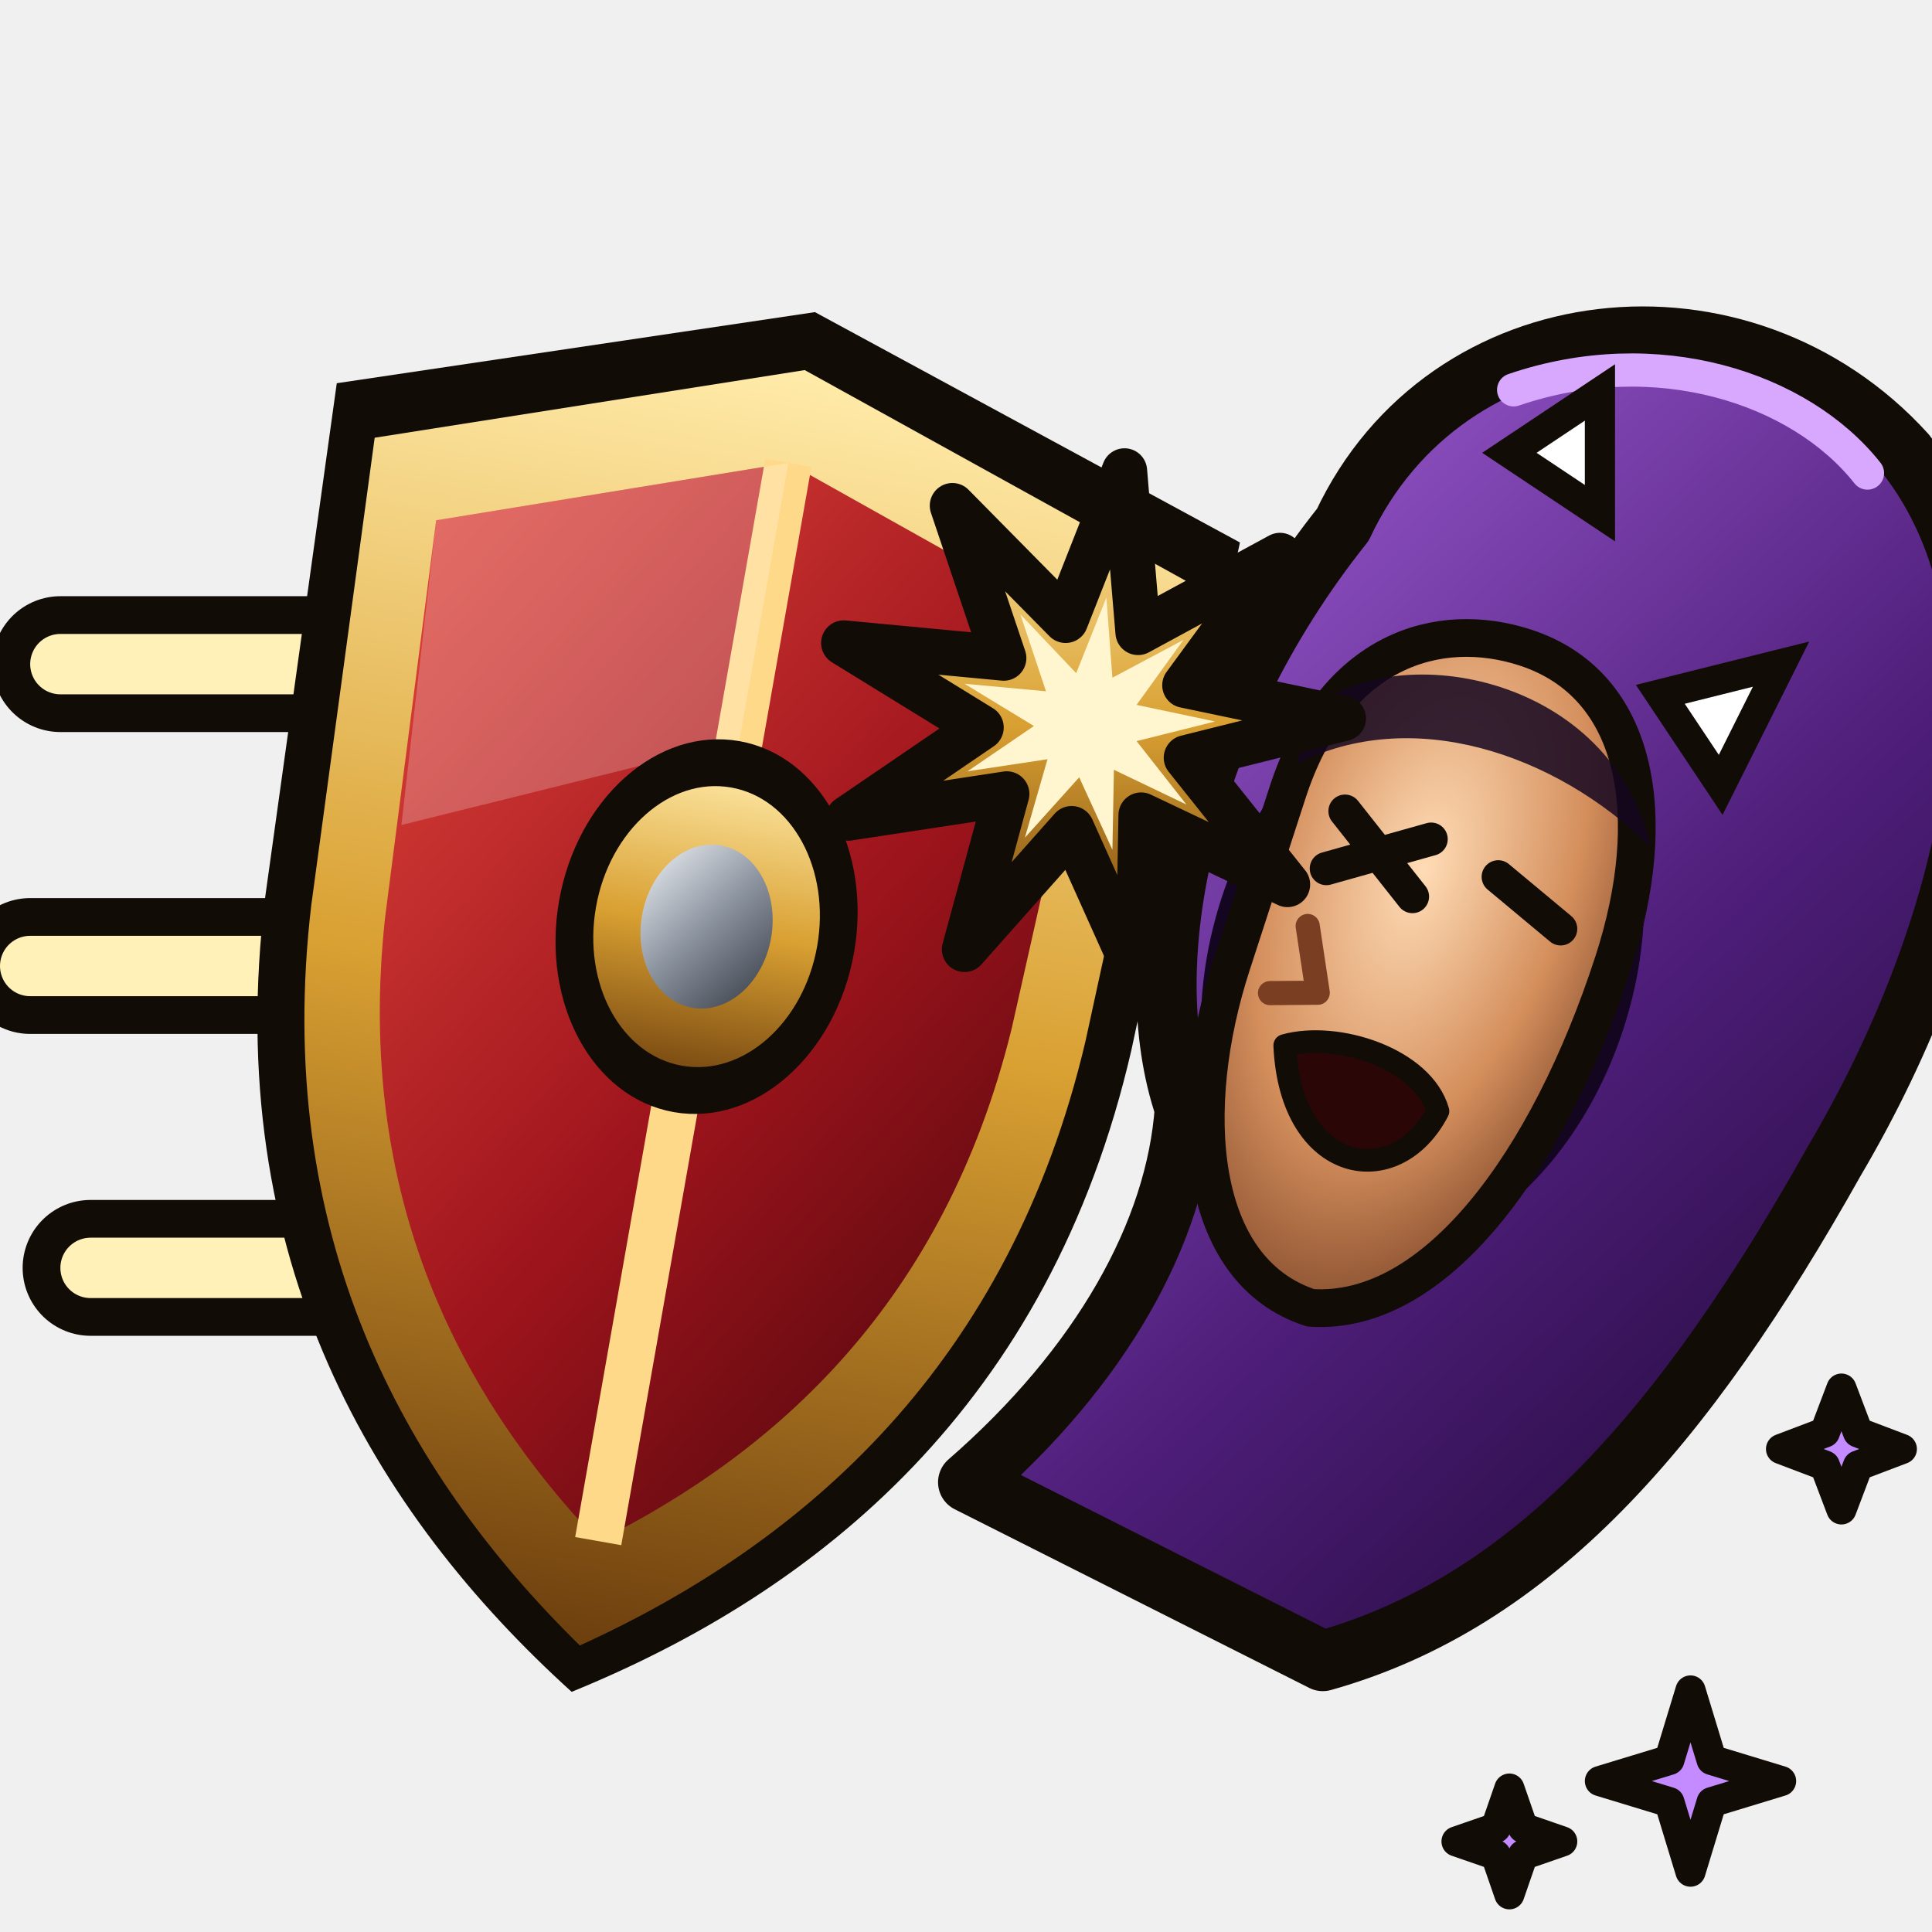
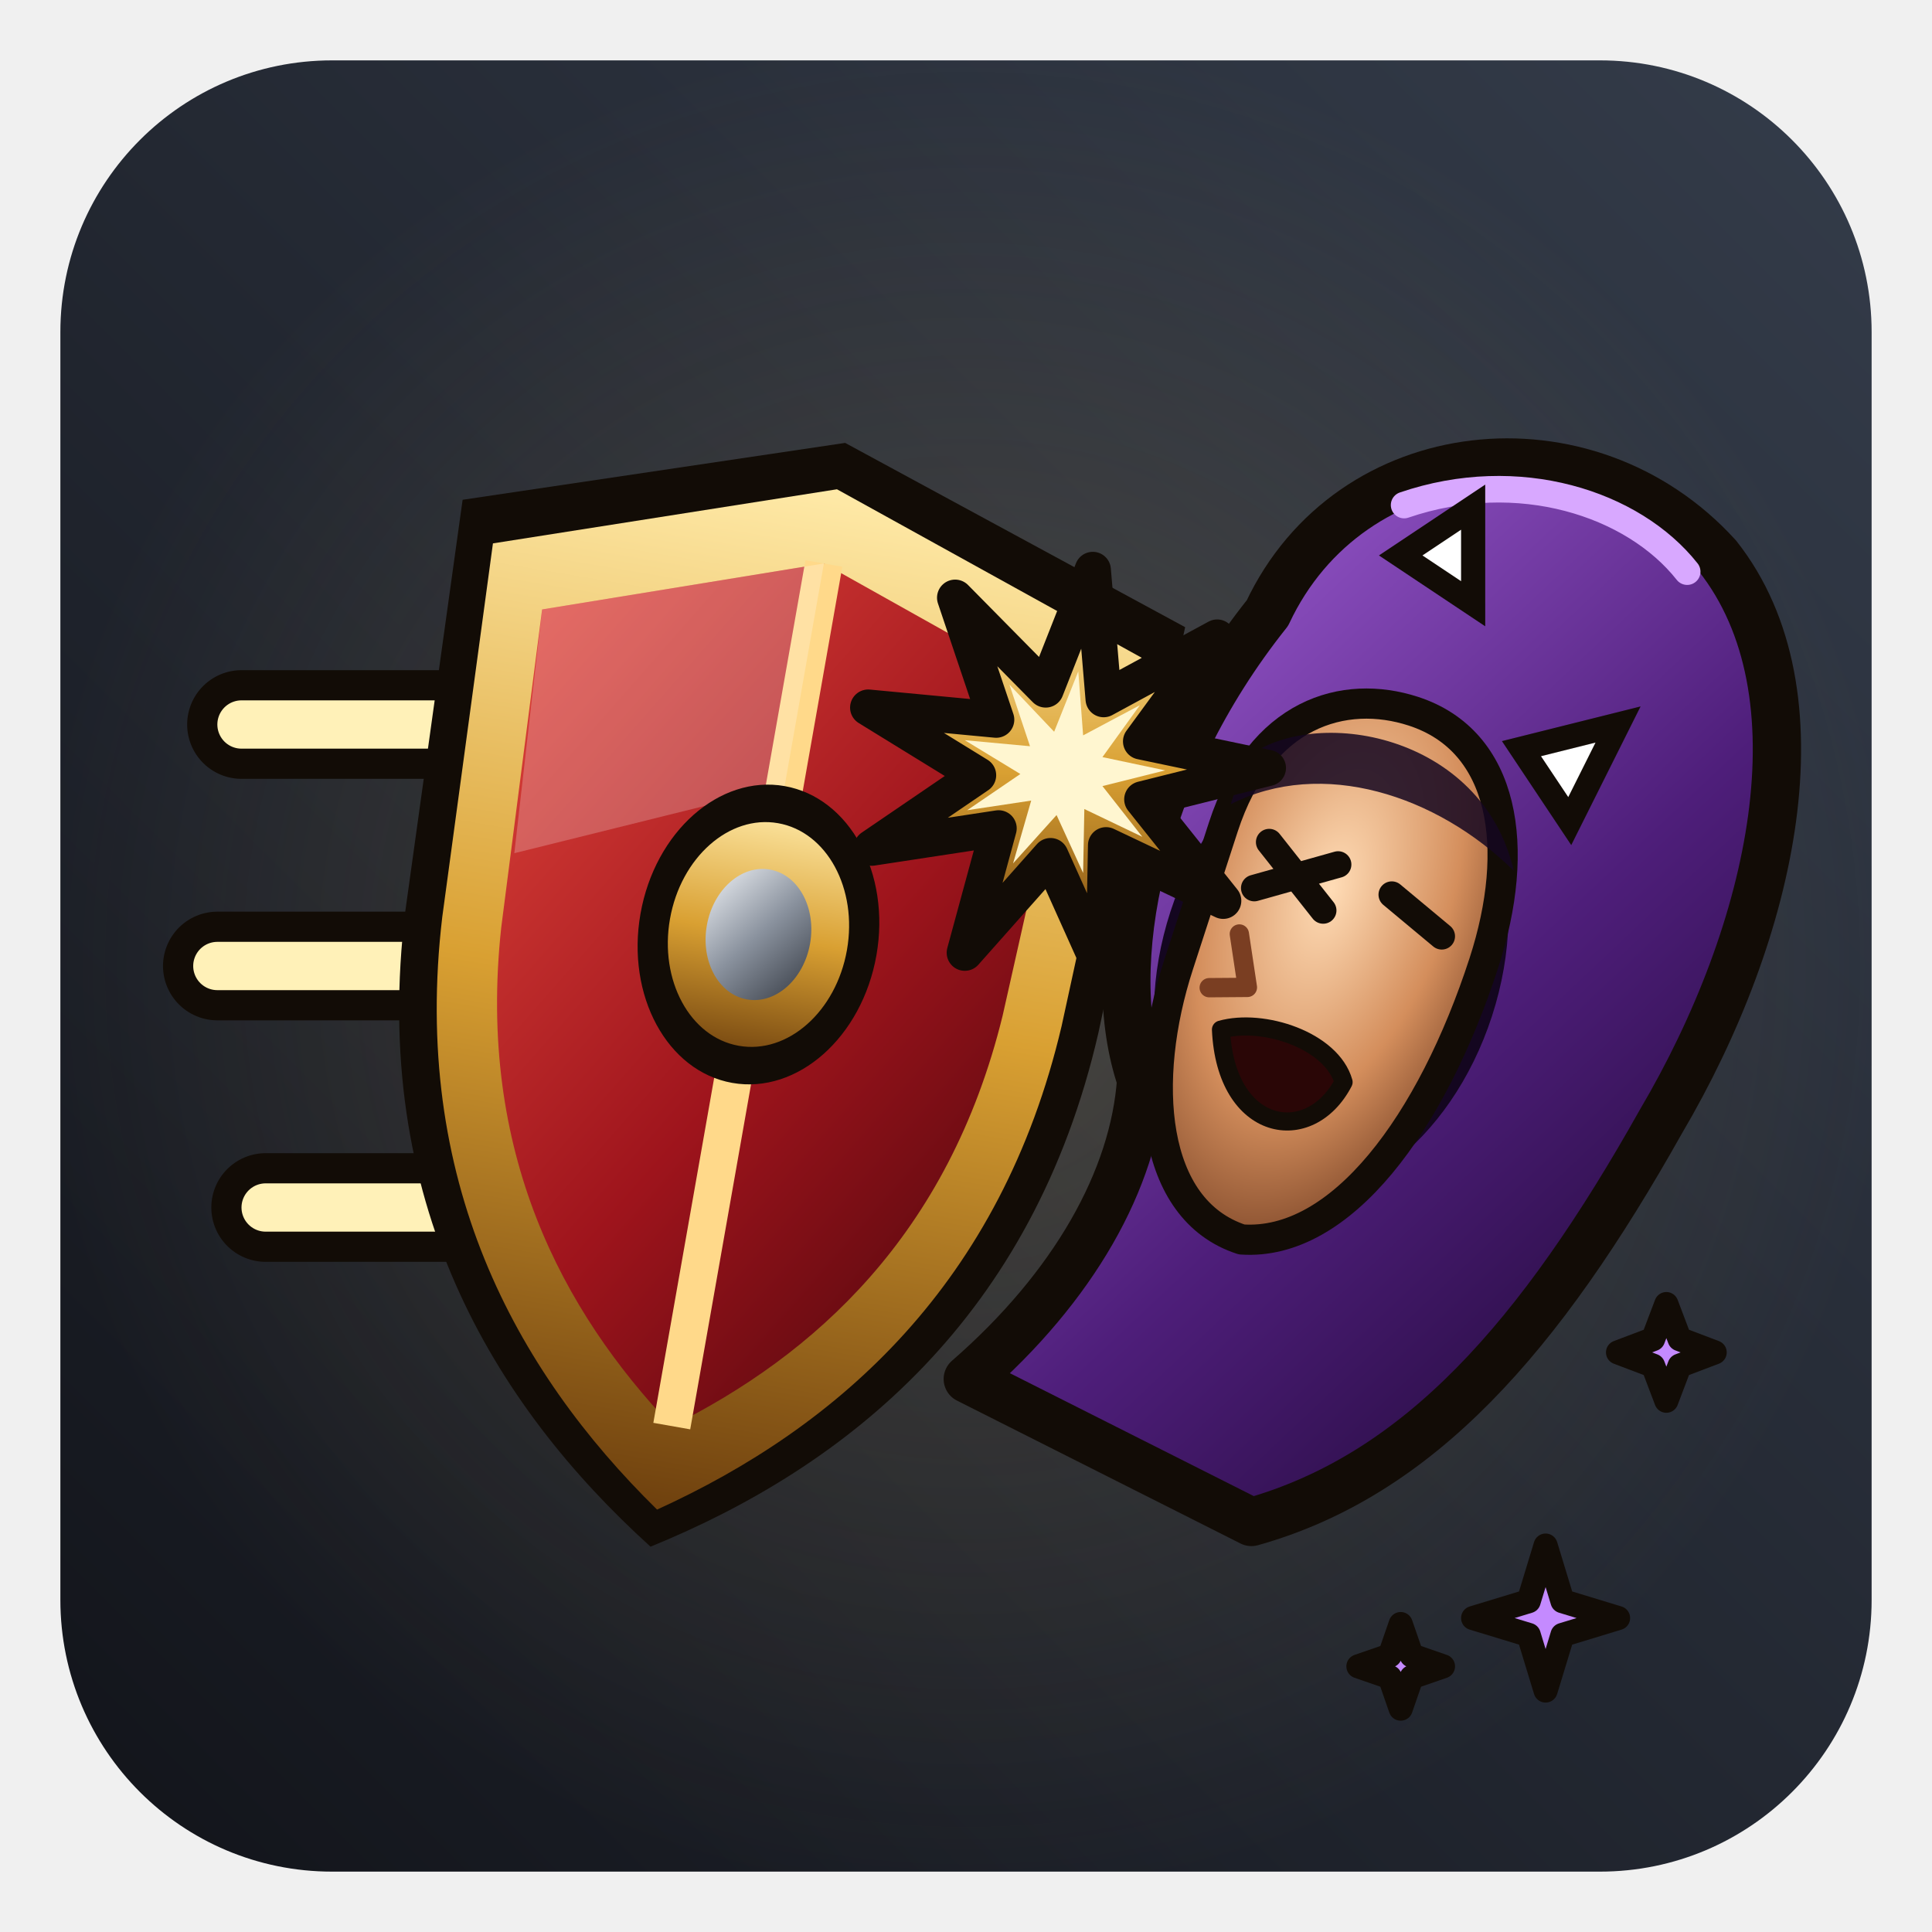
<svg xmlns="http://www.w3.org/2000/svg" viewBox="0 0 128 128" width="128" height="128">
  <defs>
-     <linearGradient id="st" x1="0" y1="0" x2="1" y2="0">
-       <stop offset="0" stop-color="#f2f5f8" />
-       <stop offset=".5" stop-color="#a7afba" />
-       <stop offset=".52" stop-color="#5d6570" />
-       <stop offset="1" stop-color="#2f343c" />
+     <linearGradient id="wf_panel" gradientUnits="userSpaceOnUse" x1="4" y1="124" x2="124" y2="4">
+       <stop offset="0" stop-color="rgb(18,20,26)" />
+       <stop offset="1" stop-color="rgb(52,60,74)" />
    </linearGradient>
-     <linearGradient id="sd" x1="0" y1="0" x2="1" y2="1">
-       <stop offset="0" stop-color="#eef1f5" />
-       <stop offset=".5" stop-color="#8a929e" />
-       <stop offset="1" stop-color="#363b44" />
-     </linearGradient>
-     <linearGradient id="go" x1="0" y1="0" x2="0" y2="1">
-       <stop offset="0" stop-color="#ffeaa8" />
-       <stop offset=".5" stop-color="#d9a032" />
-       <stop offset="1" stop-color="#6e400e" />
-     </linearGradient>
-     <linearGradient id="rd" x1="0" y1="0" x2="1" y2="1">
-       <stop offset="0" stop-color="#e2463c" />
-       <stop offset=".55" stop-color="#9e141c" />
-       <stop offset="1" stop-color="#4a060c" />
-     </linearGradient>
-     <radialGradient id="gw" cx=".5" cy=".5" r=".5">
-       <stop offset="0" stop-color="#ffd76a" stop-opacity=".9" />
-       <stop offset="1" stop-color="#ffb030" stop-opacity="0" />
+     <radialGradient id="wf_glow" gradientUnits="userSpaceOnUse" cx="64" cy="64" r="62">
+       <stop offset="0" stop-color="rgb(200,170,110)" stop-opacity="0.22" />
+       <stop offset="1" stop-color="rgb(200,170,110)" stop-opacity="0" />
    </radialGradient>
-     <radialGradient id="sk" cx=".42" cy=".35" r=".75">
-       <stop offset="0" stop-color="#ffdcb6" />
-       <stop offset=".55" stop-color="#d48e5c" />
-       <stop offset="1" stop-color="#6e3a20" />
-     </radialGradient>
-     <linearGradient id="hd" x1="0" y1="0" x2="1" y2="1">
-       <stop offset="0" stop-color="#9a5ad0" />
-       <stop offset=".55" stop-color="#4e1e7a" />
-       <stop offset="1" stop-color="#1e0834" />
-     </linearGradient>
+     <clipPath id="wf_clip">
+       <rect x="4" y="4" width="120" height="120" rx="18" />
+     </clipPath>
  </defs>
-   <g transform="rotate(18 100 72)">
-     <path d="M78 40C80 24 98 16 112 24C124 32 126 52 122 70C118 90 112 104 100 112L74 108C80 98 82 88 80 80C74 72 72 56 78 40Z" fill="url(#hd)" stroke="#120c06" stroke-width="4" stroke-linejoin="round" />
-     <ellipse cx="92" cy="66" rx="14" ry="20" fill="#140620" />
-     <path d="M80 58C80 48 86 44 92 44C100 44 104 52 104 62C104 76 100 88 92 90C84 90 80 80 80 70Z" fill="url(#sk)" stroke="#120c06" stroke-width="2.5" stroke-linejoin="round" />
-     <path d="M80 52C84 46 98 44 104 54C96 50 86 50 80 56Z" fill="#140620" opacity=".85" />
-     <path d="M84 58L90 62M90 58L84 62" stroke="#120c06" stroke-width="2.2" stroke-linecap="round" />
-     <path d="M95 59L100 61" stroke="#120c06" stroke-width="2.2" stroke-linecap="round" />
-     <path d="M85 74C88 72 94 72 96 75C95 81 88 82 85 74Z" fill="#2a0606" stroke="#120c06" stroke-width="1.5" stroke-linejoin="round" />
-     <path d="M84 66L86 70L83 71" fill="none" stroke="#7a3e22" stroke-width="1.6" stroke-linecap="round" stroke-linejoin="round" />
-     <path d="M86 28C94 22 104 22 110 26" fill="none" stroke="#d8a8ff" stroke-width="2.2" stroke-linecap="round" stroke-linejoin="round" />
-   </g>
-   <g fill="#c48aff" stroke="#120c06" stroke-width="2" stroke-linejoin="round">
-     <path d="M112 112L113.4 116.6L118 118L113.4 119.4L112 124L110.6 119.4L106 118L110.6 116.6Z" />
-     <path d="M122 92L123.1 94.9L126 96L123.1 97.1L122 100L120.9 97.1L118 96L120.9 94.9Z" />
-     <path d="M100 118.5L100.9 121.1L103.5 122L100.9 122.9L100 125.5L99.1 122.9L96.5 122L99.1 121.1Z" />
-   </g>
-   <path d="M4 44H22M2 64H18M6 84H22" fill="none" stroke="#120c06" stroke-width="9" stroke-linecap="round" stroke-linejoin="round" />
-   <path d="M4 44H22M2 64H18M6 84H22" fill="none" stroke="#fff1b8" stroke-width="4" stroke-linecap="round" stroke-linejoin="round" />
-   <g transform="translate(46 66) rotate(10) scale(.62 .78) translate(-64 -64)">
-     <path d="M64 5L113 18L111 62C109 93 88 112 64 124C40 112 19 93 17 62L15 18Z" fill="#120c06" />
-     <path d="M64 10L108 22L106 62C104 90 86 108 64 120C42 108 24 90 22 62L20 22Z" fill="url(#go)" />
-     <path d="M64 18L100 28L98 62C96 86 81 101 64 111C47 101 32 86 30 62L28 28Z" fill="url(#rd)" />
-     <path d="M64 18V111" stroke="#ffd98a" stroke-width="5" />
-     <path d="M28 28L64 18V42L30 54Z" fill="#fff" opacity=".22" />
-     <circle cx="64" cy="58" r="14" fill="url(#go)" stroke="#120c06" stroke-width="4" />
-     <circle cx="64" cy="58" r="7" fill="url(#sd)" />
-   </g>
-   <path d="M74.5 31.2L75.4 41.9L84.8 36.8L78.5 45.4L89 47.6L78.6 50.2L85.3 58.6L75.6 54L75.4 64.7L71 54.9L63.9 62.9L66.7 52.6L56.2 54.2L65 48.2L55.9 42.6L66.5 43.6L63.1 33.5L70.6 41.1Z" fill="url(#go)" stroke="#120c06" stroke-width="3" stroke-linejoin="round" />
-   <path d="M73.3 39.6L73.7 44.9L78.4 42.4L75.3 46.7L80.5 47.8L75.3 49.1L78.6 53.3L73.8 51L73.7 56.3L71.5 51.5L67.9 55.5L69.4 50.3L64.1 51.1L68.5 48.1L63.9 45.3L69.3 45.8L67.6 40.7L71.3 44.6Z" fill="#fff6d0" />
-   <g fill="#fff" stroke="#120c06" stroke-width="2">
-     <path d="M100 30L106 26L106 34Z" />
-     <path d="M110 46L118 44L114 52Z" />
+   <rect x="4" y="4" width="120" height="120" rx="18" fill="url(#wf_panel)" />
+   <rect x="4" y="4" width="120" height="120" rx="18" fill="url(#wf_glow)" />
+   <g clip-path="url(#wf_clip)">
+     <g transform="translate(12.8 12.8) scale(0.8)">
+       <defs>
+         <linearGradient id="st" x1="0" y1="0" x2="1" y2="0">
+           <stop offset="0" stop-color="#f2f5f8" />
+           <stop offset=".5" stop-color="#a7afba" />
+           <stop offset=".52" stop-color="#5d6570" />
+           <stop offset="1" stop-color="#2f343c" />
+         </linearGradient>
+         <linearGradient id="sd" x1="0" y1="0" x2="1" y2="1">
+           <stop offset="0" stop-color="#eef1f5" />
+           <stop offset=".5" stop-color="#8a929e" />
+           <stop offset="1" stop-color="#363b44" />
+         </linearGradient>
+         <linearGradient id="go" x1="0" y1="0" x2="0" y2="1">
+           <stop offset="0" stop-color="#ffeaa8" />
+           <stop offset=".5" stop-color="#d9a032" />
+           <stop offset="1" stop-color="#6e400e" />
+         </linearGradient>
+         <linearGradient id="rd" x1="0" y1="0" x2="1" y2="1">
+           <stop offset="0" stop-color="#e2463c" />
+           <stop offset=".55" stop-color="#9e141c" />
+           <stop offset="1" stop-color="#4a060c" />
+         </linearGradient>
+         <radialGradient id="gw" cx=".5" cy=".5" r=".5">
+           <stop offset="0" stop-color="#ffd76a" stop-opacity=".9" />
+           <stop offset="1" stop-color="#ffb030" stop-opacity="0" />
+         </radialGradient>
+         <radialGradient id="sk" cx=".42" cy=".35" r=".75">
+           <stop offset="0" stop-color="#ffdcb6" />
+           <stop offset=".55" stop-color="#d48e5c" />
+           <stop offset="1" stop-color="#6e3a20" />
+         </radialGradient>
+         <linearGradient id="hd" x1="0" y1="0" x2="1" y2="1">
+           <stop offset="0" stop-color="#9a5ad0" />
+           <stop offset=".55" stop-color="#4e1e7a" />
+           <stop offset="1" stop-color="#1e0834" />
+         </linearGradient>
+       </defs>
+       <g transform="rotate(18 100 72)">
+         <path d="M78 40C80 24 98 16 112 24C124 32 126 52 122 70C118 90 112 104 100 112L74 108C80 98 82 88 80 80C74 72 72 56 78 40Z" fill="url(#hd)" stroke="#120c06" stroke-width="4" stroke-linejoin="round" />
+         <ellipse cx="92" cy="66" rx="14" ry="20" fill="#140620" />
+         <path d="M80 58C80 48 86 44 92 44C100 44 104 52 104 62C104 76 100 88 92 90C84 90 80 80 80 70Z" fill="url(#sk)" stroke="#120c06" stroke-width="2.5" stroke-linejoin="round" />
+         <path d="M80 52C84 46 98 44 104 54C96 50 86 50 80 56Z" fill="#140620" opacity=".85" />
+         <path d="M84 58L90 62M90 58L84 62" stroke="#120c06" stroke-width="2.2" stroke-linecap="round" />
+         <path d="M95 59L100 61" stroke="#120c06" stroke-width="2.2" stroke-linecap="round" />
+         <path d="M85 74C88 72 94 72 96 75C95 81 88 82 85 74Z" fill="#2a0606" stroke="#120c06" stroke-width="1.5" stroke-linejoin="round" />
+         <path d="M84 66L86 70L83 71" fill="none" stroke="#7a3e22" stroke-width="1.6" stroke-linecap="round" stroke-linejoin="round" />
+         <path d="M86 28C94 22 104 22 110 26" fill="none" stroke="#d8a8ff" stroke-width="2.2" stroke-linecap="round" stroke-linejoin="round" />
+       </g>
+       <g fill="#c48aff" stroke="#120c06" stroke-width="2" stroke-linejoin="round">
+         <path d="M112 112L113.4 116.6L118 118L113.4 119.4L112 124L110.6 119.4L106 118L110.6 116.6Z" />
+         <path d="M122 92L123.1 94.9L126 96L123.1 97.1L122 100L120.9 97.1L118 96L120.9 94.9Z" />
+         <path d="M100 118.5L100.9 121.1L103.5 122L100.9 122.9L100 125.5L99.1 122.9L96.5 122L99.1 121.1Z" />
+       </g>
+       <path d="M4 44H22M2 64H18M6 84H22" fill="none" stroke="#120c06" stroke-width="9" stroke-linecap="round" stroke-linejoin="round" />
+       <path d="M4 44H22M2 64H18M6 84H22" fill="none" stroke="#fff1b8" stroke-width="4" stroke-linecap="round" stroke-linejoin="round" />
+       <g transform="translate(46 66) rotate(10) scale(.62 .78) translate(-64 -64)">
+         <path d="M64 5L113 18L111 62C109 93 88 112 64 124C40 112 19 93 17 62L15 18Z" fill="#120c06" />
+         <path d="M64 10L108 22L106 62C104 90 86 108 64 120C42 108 24 90 22 62L20 22Z" fill="url(#go)" />
+         <path d="M64 18L100 28L98 62C96 86 81 101 64 111C47 101 32 86 30 62L28 28Z" fill="url(#rd)" />
+         <path d="M64 18V111" stroke="#ffd98a" stroke-width="5" />
+         <path d="M28 28L64 18V42L30 54Z" fill="#fff" opacity=".22" />
+         <circle cx="64" cy="58" r="14" fill="url(#go)" stroke="#120c06" stroke-width="4" />
+         <circle cx="64" cy="58" r="7" fill="url(#sd)" />
+       </g>
+       <path d="M74.5 31.2L75.4 41.9L84.8 36.8L78.5 45.4L89 47.6L78.6 50.2L85.3 58.6L75.6 54L75.4 64.7L71 54.9L63.9 62.9L66.7 52.6L56.2 54.2L65 48.2L55.9 42.6L66.5 43.6L63.1 33.5L70.6 41.1Z" fill="url(#go)" stroke="#120c06" stroke-width="3" stroke-linejoin="round" />
+       <path d="M73.3 39.6L73.7 44.9L78.4 42.4L75.3 46.7L80.5 47.8L75.3 49.1L78.6 53.3L73.8 51L73.7 56.3L71.5 51.5L67.9 55.5L69.4 50.3L64.1 51.1L68.5 48.1L63.9 45.3L69.3 45.8L67.6 40.7L71.3 44.6Z" fill="#fff6d0" />
+       <g fill="#fff" stroke="#120c06" stroke-width="2">
+         <path d="M100 30L106 26L106 34Z" />
+         <path d="M110 46L118 44L114 52Z" />
+       </g>
+     </g>
  </g>
</svg>
